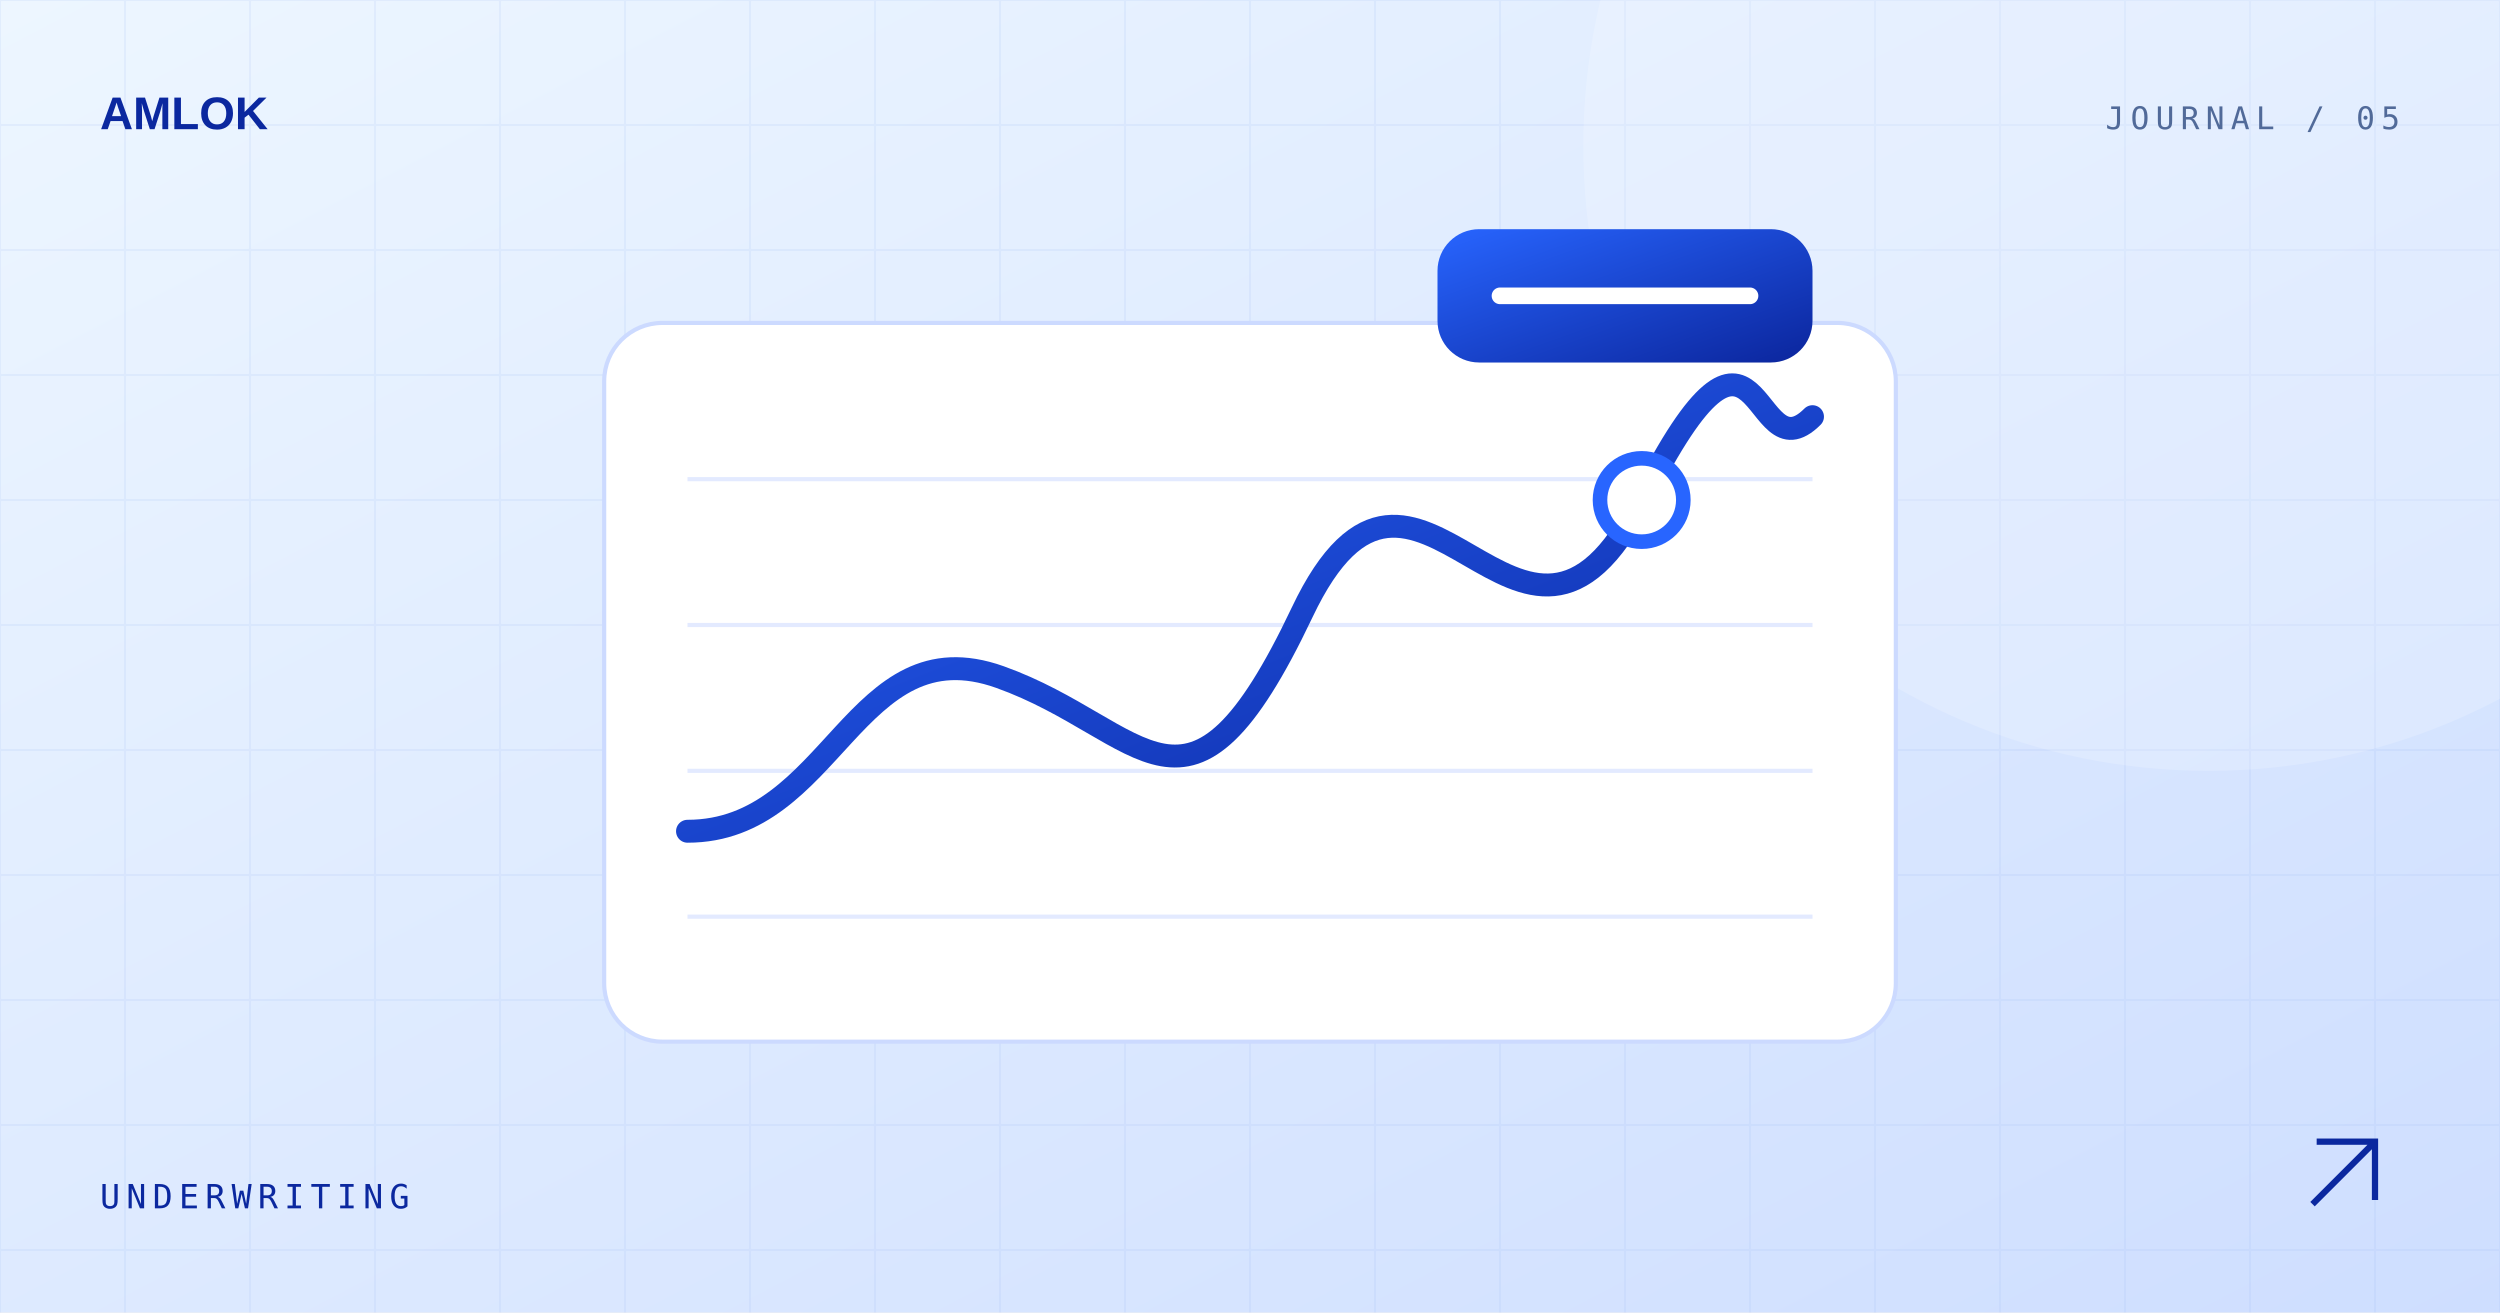
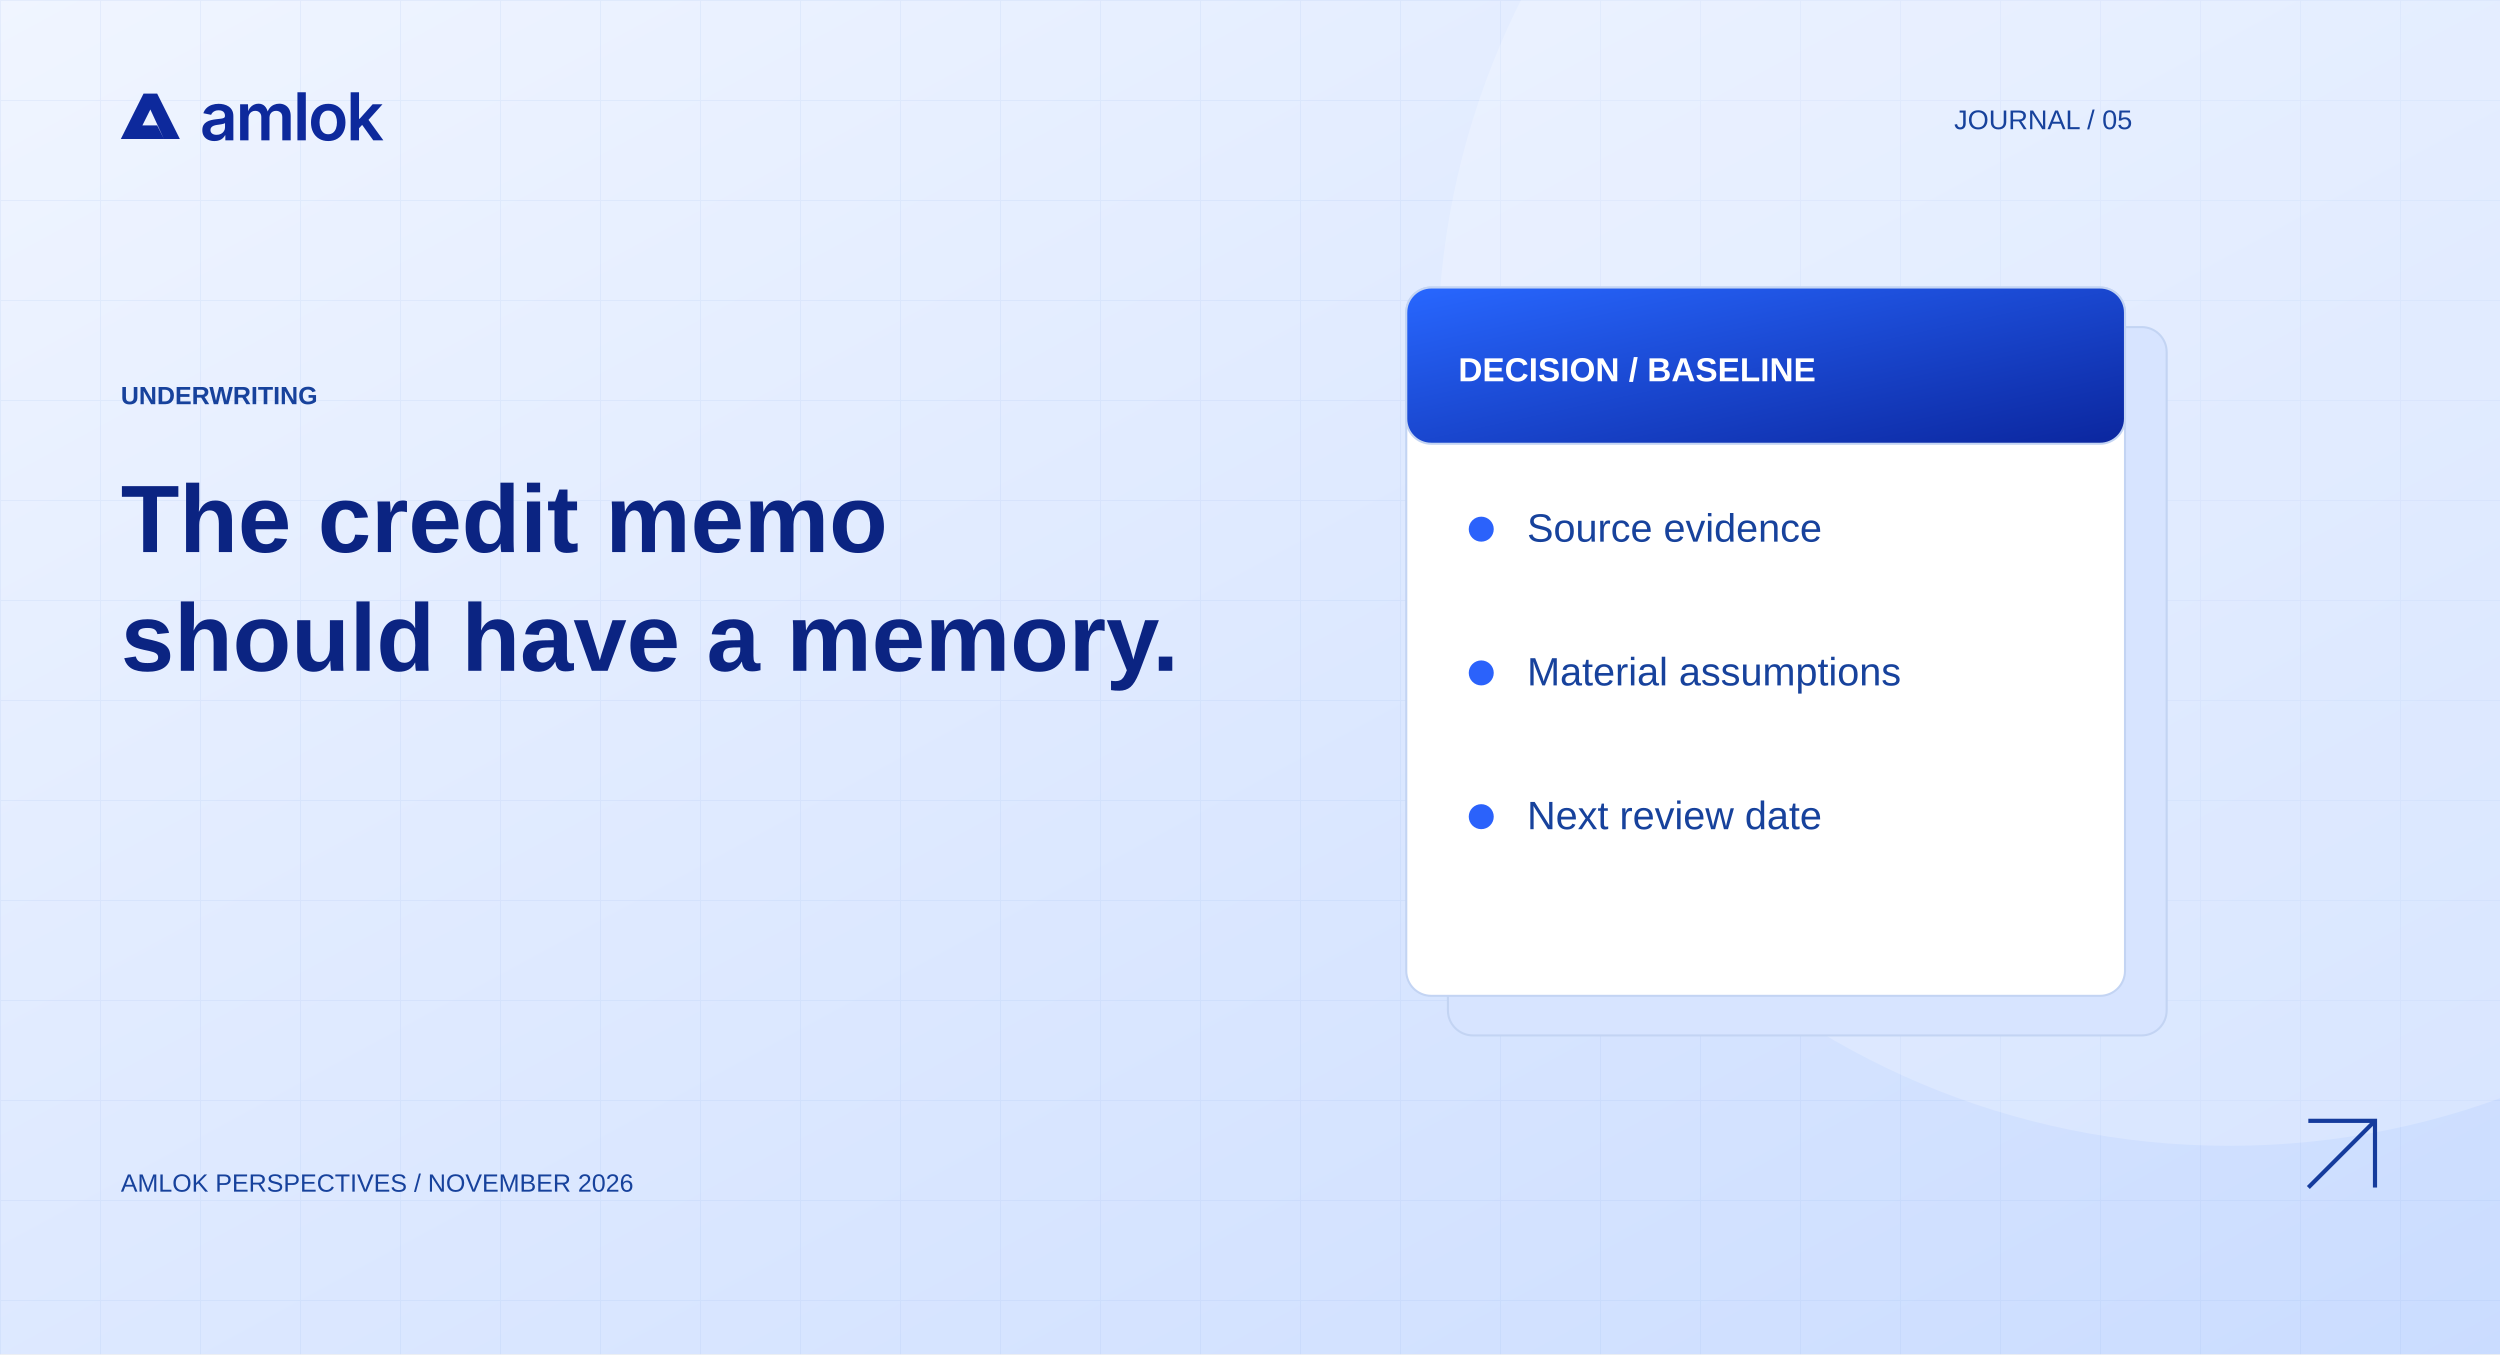
- <svg xmlns="http://www.w3.org/2000/svg" viewBox="0 0 1200 630">
+ <svg xmlns="http://www.w3.org/2000/svg" width="1200" height="650" viewBox="0 0 1200 650">
  <defs>
    <linearGradient id="bg" x2="1" y2="1">
-       <stop stop-color="#edf6ff" />
-       <stop offset="1" stop-color="#cedeff" />
+       <stop stop-color="#f0f5ff" />
+       <stop offset="1" stop-color="#cadcff" />
    </linearGradient>
    <linearGradient id="blue" x2="1" y2="1">
-       <stop stop-color="#2865ff" />
-       <stop offset="1" stop-color="#0b259c" />
+       <stop stop-color="#2867ff" />
+       <stop offset="1" stop-color="#0b269e" />
    </linearGradient>
+     <pattern id="grid" width="48" height="48" patternUnits="userSpaceOnUse">
+       <path d="M48 0H0V48" fill="none" stroke="#8ba8e8" stroke-opacity=".12" />
+     </pattern>
  </defs>
-   <rect width="1200" height="630" fill="url(#bg)" />
-   <g stroke="#93b0ed" opacity=".13">
-     <path d="M0 0V630" />
-     <path d="M60 0V630" />
-     <path d="M120 0V630" />
-     <path d="M180 0V630" />
-     <path d="M240 0V630" />
-     <path d="M300 0V630" />
-     <path d="M360 0V630" />
-     <path d="M420 0V630" />
-     <path d="M480 0V630" />
-     <path d="M540 0V630" />
-     <path d="M600 0V630" />
-     <path d="M660 0V630" />
-     <path d="M720 0V630" />
-     <path d="M780 0V630" />
-     <path d="M840 0V630" />
-     <path d="M900 0V630" />
-     <path d="M960 0V630" />
-     <path d="M1020 0V630" />
-     <path d="M1080 0V630" />
-     <path d="M1140 0V630" />
-     <path d="M1200 0V630" />
-     <path d="M0 0H1200" />
-     <path d="M0 60H1200" />
-     <path d="M0 120H1200" />
-     <path d="M0 180H1200" />
-     <path d="M0 240H1200" />
-     <path d="M0 300H1200" />
-     <path d="M0 360H1200" />
-     <path d="M0 420H1200" />
-     <path d="M0 480H1200" />
-     <path d="M0 540H1200" />
-     <path d="M0 600H1200" />
-   </g>
-   <circle cx="1060" cy="70" r="300" fill="#fff" opacity=".18" />
-   <rect x="290" y="155" width="620" height="345" rx="28" fill="white" stroke="#ccdaff" stroke-width="2" />
-   <path d="M330 230H870" stroke="#e3eaff" stroke-width="2" />
-   <path d="M330 300H870" stroke="#e3eaff" stroke-width="2" />
-   <path d="M330 370H870" stroke="#e3eaff" stroke-width="2" />
-   <path d="M330 440H870" stroke="#e3eaff" stroke-width="2" />
-   <path d="M330 399C400 399 410 300 480 325S570 410 625 294S730 355 788 240S840 230 870 200" fill="none" stroke="url(#blue)" stroke-width="11" stroke-linecap="round" />
-   <circle cx="788" cy="240" r="20" fill="#fff" stroke="#2865ff" stroke-width="7" />
-   <rect x="690" y="110" width="180" height="64" rx="20" fill="url(#blue)" />
-   <path d="M720 142H840" stroke="white" stroke-width="8" stroke-linecap="round" />
-   <text x="48" y="62" fill="#0b289f" font-family="Arial,sans-serif" font-size="22" font-weight="700">AMLOK</text>
-   <text x="1152" y="62" text-anchor="end" fill="#516a99" font-family="monospace" font-size="15" letter-spacing="3">JOURNAL / 05</text>
-   <text x="48" y="580" fill="#0b289f" font-family="monospace" font-size="16" letter-spacing="3">UNDERWRITING</text>
-   <path d="M1110 578l30-30m-28 0h28v28" fill="none" stroke="#0b289f" stroke-width="3" />
+   <rect width="1200" height="650" fill="url(#bg)" />
+   <rect width="1200" height="650" fill="url(#grid)" />
+   <circle cx="1070" cy="170" r="380" fill="#fff" opacity=".22" />
+   <svg x="58" y="44" width="126" height="24" viewBox="4.125 17.449 158.973 29.553" fill="#0d299c">
+     <path transform="translate(0 10) scale(1.375)" d="M3 26 13 6h6l10 20h-7L16 13l-3.5 7H19l3 6H3Z" />
+     <path d="M60.798 47.002Q58.721 47.002 57.06 46.253Q55.398 45.503 54.438 44.034Q53.477 42.566 53.477 40.41Q53.477 38.563 54.17 37.356Q54.863 36.149 56.05 35.426Q57.238 34.703 58.724 34.332Q60.21 33.962 61.797 33.795Q63.708 33.583 64.893 33.425Q66.077 33.267 66.638 32.918Q67.198 32.568 67.198 31.83V31.727Q67.198 30.648 66.764 29.902Q66.33 29.155 65.484 28.756Q64.637 28.357 63.387 28.357Q62.12 28.357 61.19 28.747Q60.259 29.137 59.671 29.76Q59.084 30.384 58.809 31.11L54.102 30.145Q54.752 28.209 56.1 26.948Q57.448 25.688 59.318 25.065Q61.188 24.441 63.367 24.441Q64.904 24.441 66.476 24.807Q68.048 25.173 69.361 26.024Q70.674 26.876 71.475 28.325Q72.275 29.773 72.275 31.952V46.551H67.419V43.54H67.213Q66.736 44.47 65.877 45.26Q65.018 46.049 63.759 46.526Q62.499 47.002 60.798 47.002ZM62.1 43.229Q63.673 43.229 64.821 42.608Q65.968 41.987 66.597 40.956Q67.227 39.925 67.227 38.716V36.132Q66.977 36.337 66.388 36.51Q65.798 36.684 65.061 36.819Q64.323 36.954 63.615 37.051Q62.908 37.148 62.414 37.213Q61.271 37.362 60.357 37.722Q59.444 38.082 58.92 38.716Q58.397 39.35 58.397 40.354Q58.397 41.297 58.877 41.936Q59.358 42.574 60.191 42.902Q61.023 43.229 62.1 43.229Z" />
+     <path d="M76.361 46.551V24.715H81.129L81.324 29.963H80.952Q81.43 28.024 82.414 26.792Q83.398 25.559 84.718 24.963Q86.038 24.366 87.48 24.366Q89.841 24.366 91.298 25.852Q92.755 27.338 93.354 30.213H92.744Q93.198 28.263 94.283 26.963Q95.367 25.662 96.863 25.014Q98.359 24.366 100.055 24.366Q102.019 24.366 103.589 25.222Q105.159 26.077 106.072 27.734Q106.986 29.391 106.986 31.824V46.551H101.909V32.604Q101.909 30.578 100.799 29.636Q99.689 28.694 98.128 28.694Q96.902 28.694 96.007 29.222Q95.111 29.749 94.63 30.679Q94.148 31.609 94.148 32.841V46.551H89.198V32.379Q89.198 30.703 88.163 29.699Q87.128 28.694 85.505 28.694Q84.397 28.694 83.467 29.209Q82.537 29.724 81.987 30.717Q81.437 31.709 81.437 33.166V46.551Z" />
+     <path d="M116.153 17.449V46.551H111.077V17.449Z" />
+     <path d="M129.723 46.991Q126.543 46.991 124.198 45.582Q121.852 44.172 120.571 41.636Q119.289 39.101 119.289 35.741Q119.289 32.345 120.571 29.803Q121.852 27.261 124.198 25.851Q126.543 24.441 129.723 24.441Q132.915 24.441 135.259 25.851Q137.604 27.261 138.886 29.803Q140.167 32.345 140.167 35.741Q140.167 39.101 138.886 41.636Q137.604 44.172 135.259 45.582Q132.915 46.991 129.723 46.991ZM129.723 42.87Q131.501 42.87 132.677 41.913Q133.853 40.955 134.431 39.335Q135.009 37.714 135.009 35.727Q135.009 33.721 134.431 32.098Q133.853 30.476 132.677 29.519Q131.501 28.563 129.723 28.563Q127.95 28.563 126.783 29.519Q125.616 30.476 125.037 32.092Q124.459 33.709 124.459 35.727Q124.459 37.714 125.037 39.335Q125.616 40.955 126.783 41.913Q127.95 42.87 129.723 42.87Z" />
+     <path d="M147.944 39.669V33.521H148.751L156.624 24.715H162.59L152.935 35.473H151.884ZM143.301 46.551V17.449H148.377V46.551ZM156.99 46.551 149.84 36.605 153.282 33.007 163.098 46.551Z" />
+   </svg>
+   <text x="938" y="62" font-family="Arial,sans-serif" font-size="13" fill="#17429c" font-weight="400">JOURNAL / 05</text>
+   <text x="58" y="194" font-family="Arial,sans-serif" font-size="12" fill="#17429c" font-weight="600">UNDERWRITING</text>
+   <text x="58" y="265" font-family="Arial,sans-serif" font-size="46" fill="#0b2482" font-weight="600">The credit memo</text>
+   <text x="58" y="322" font-family="Arial,sans-serif" font-size="46" fill="#0b2482" font-weight="600">should have a memory.</text>
+   <text x="58" y="572" font-family="Arial,sans-serif" font-size="12" fill="#17429c" font-weight="400">AMLOK PERSPECTIVES / NOVEMBER 2026</text>
+   <rect x="695" y="157" width="345" height="340" rx="12" fill="#d7e4ff" stroke="#c3d4f3" />
+   <rect x="675" y="138" width="345" height="340" rx="12" fill="#fff" stroke="#c3d4f3" />
+   <rect x="675" y="138" width="345" height="75" rx="12" fill="url(#blue)" stroke="#c3d4f3" />
+   <text x="700" y="183" font-family="Arial,sans-serif" font-size="16" fill="#fff" font-weight="600">DECISION / BASELINE</text>
+   <circle cx="711" cy="254" r="6" fill="#2b62fb" />
+   <text x="733" y="260" font-family="Arial,sans-serif" font-size="19" fill="#17429c" font-weight="400">Source evidence</text>
+   <circle cx="711" cy="323" r="6" fill="#2b62fb" />
+   <text x="733" y="329" font-family="Arial,sans-serif" font-size="19" fill="#17429c" font-weight="400">Material assumptions</text>
+   <circle cx="711" cy="392" r="6" fill="#2b62fb" />
+   <text x="733" y="398" font-family="Arial,sans-serif" font-size="19" fill="#17429c" font-weight="400">Next review date</text>
+   <path d="M1108 570L1140 538M1108 538H1140V570" stroke="#153b9c" fill="none" stroke-width="2" />
</svg>
